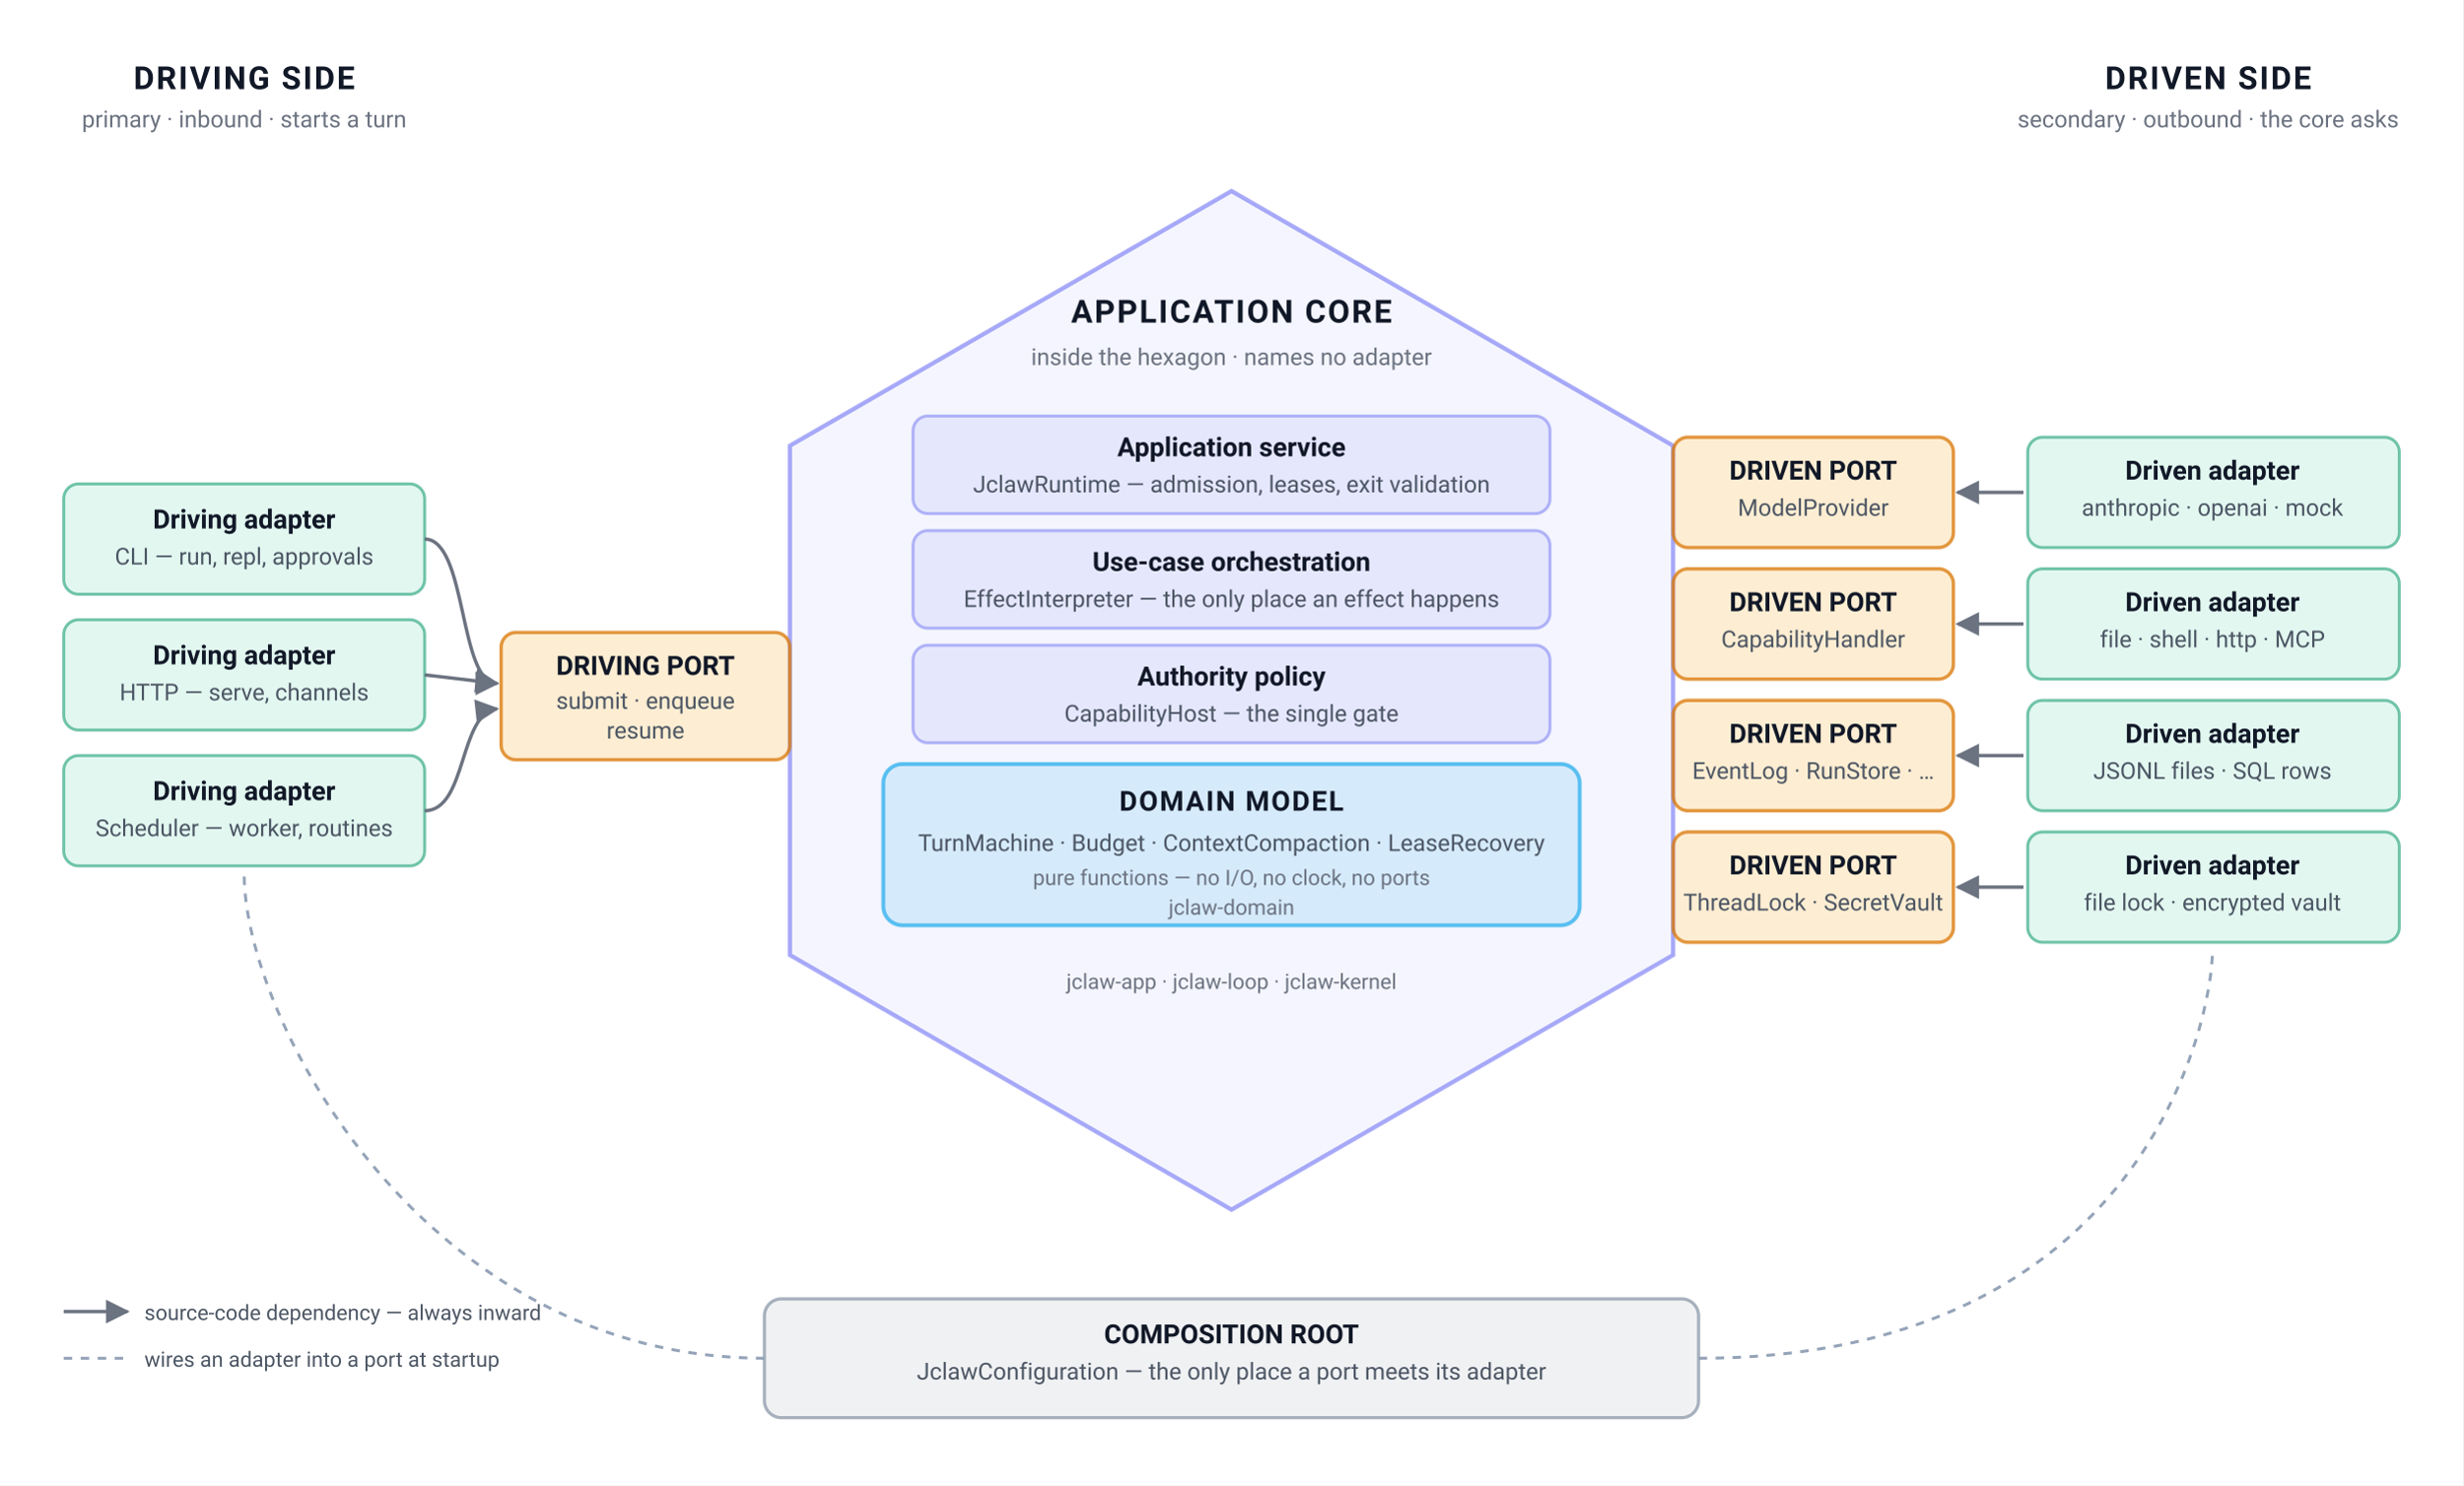
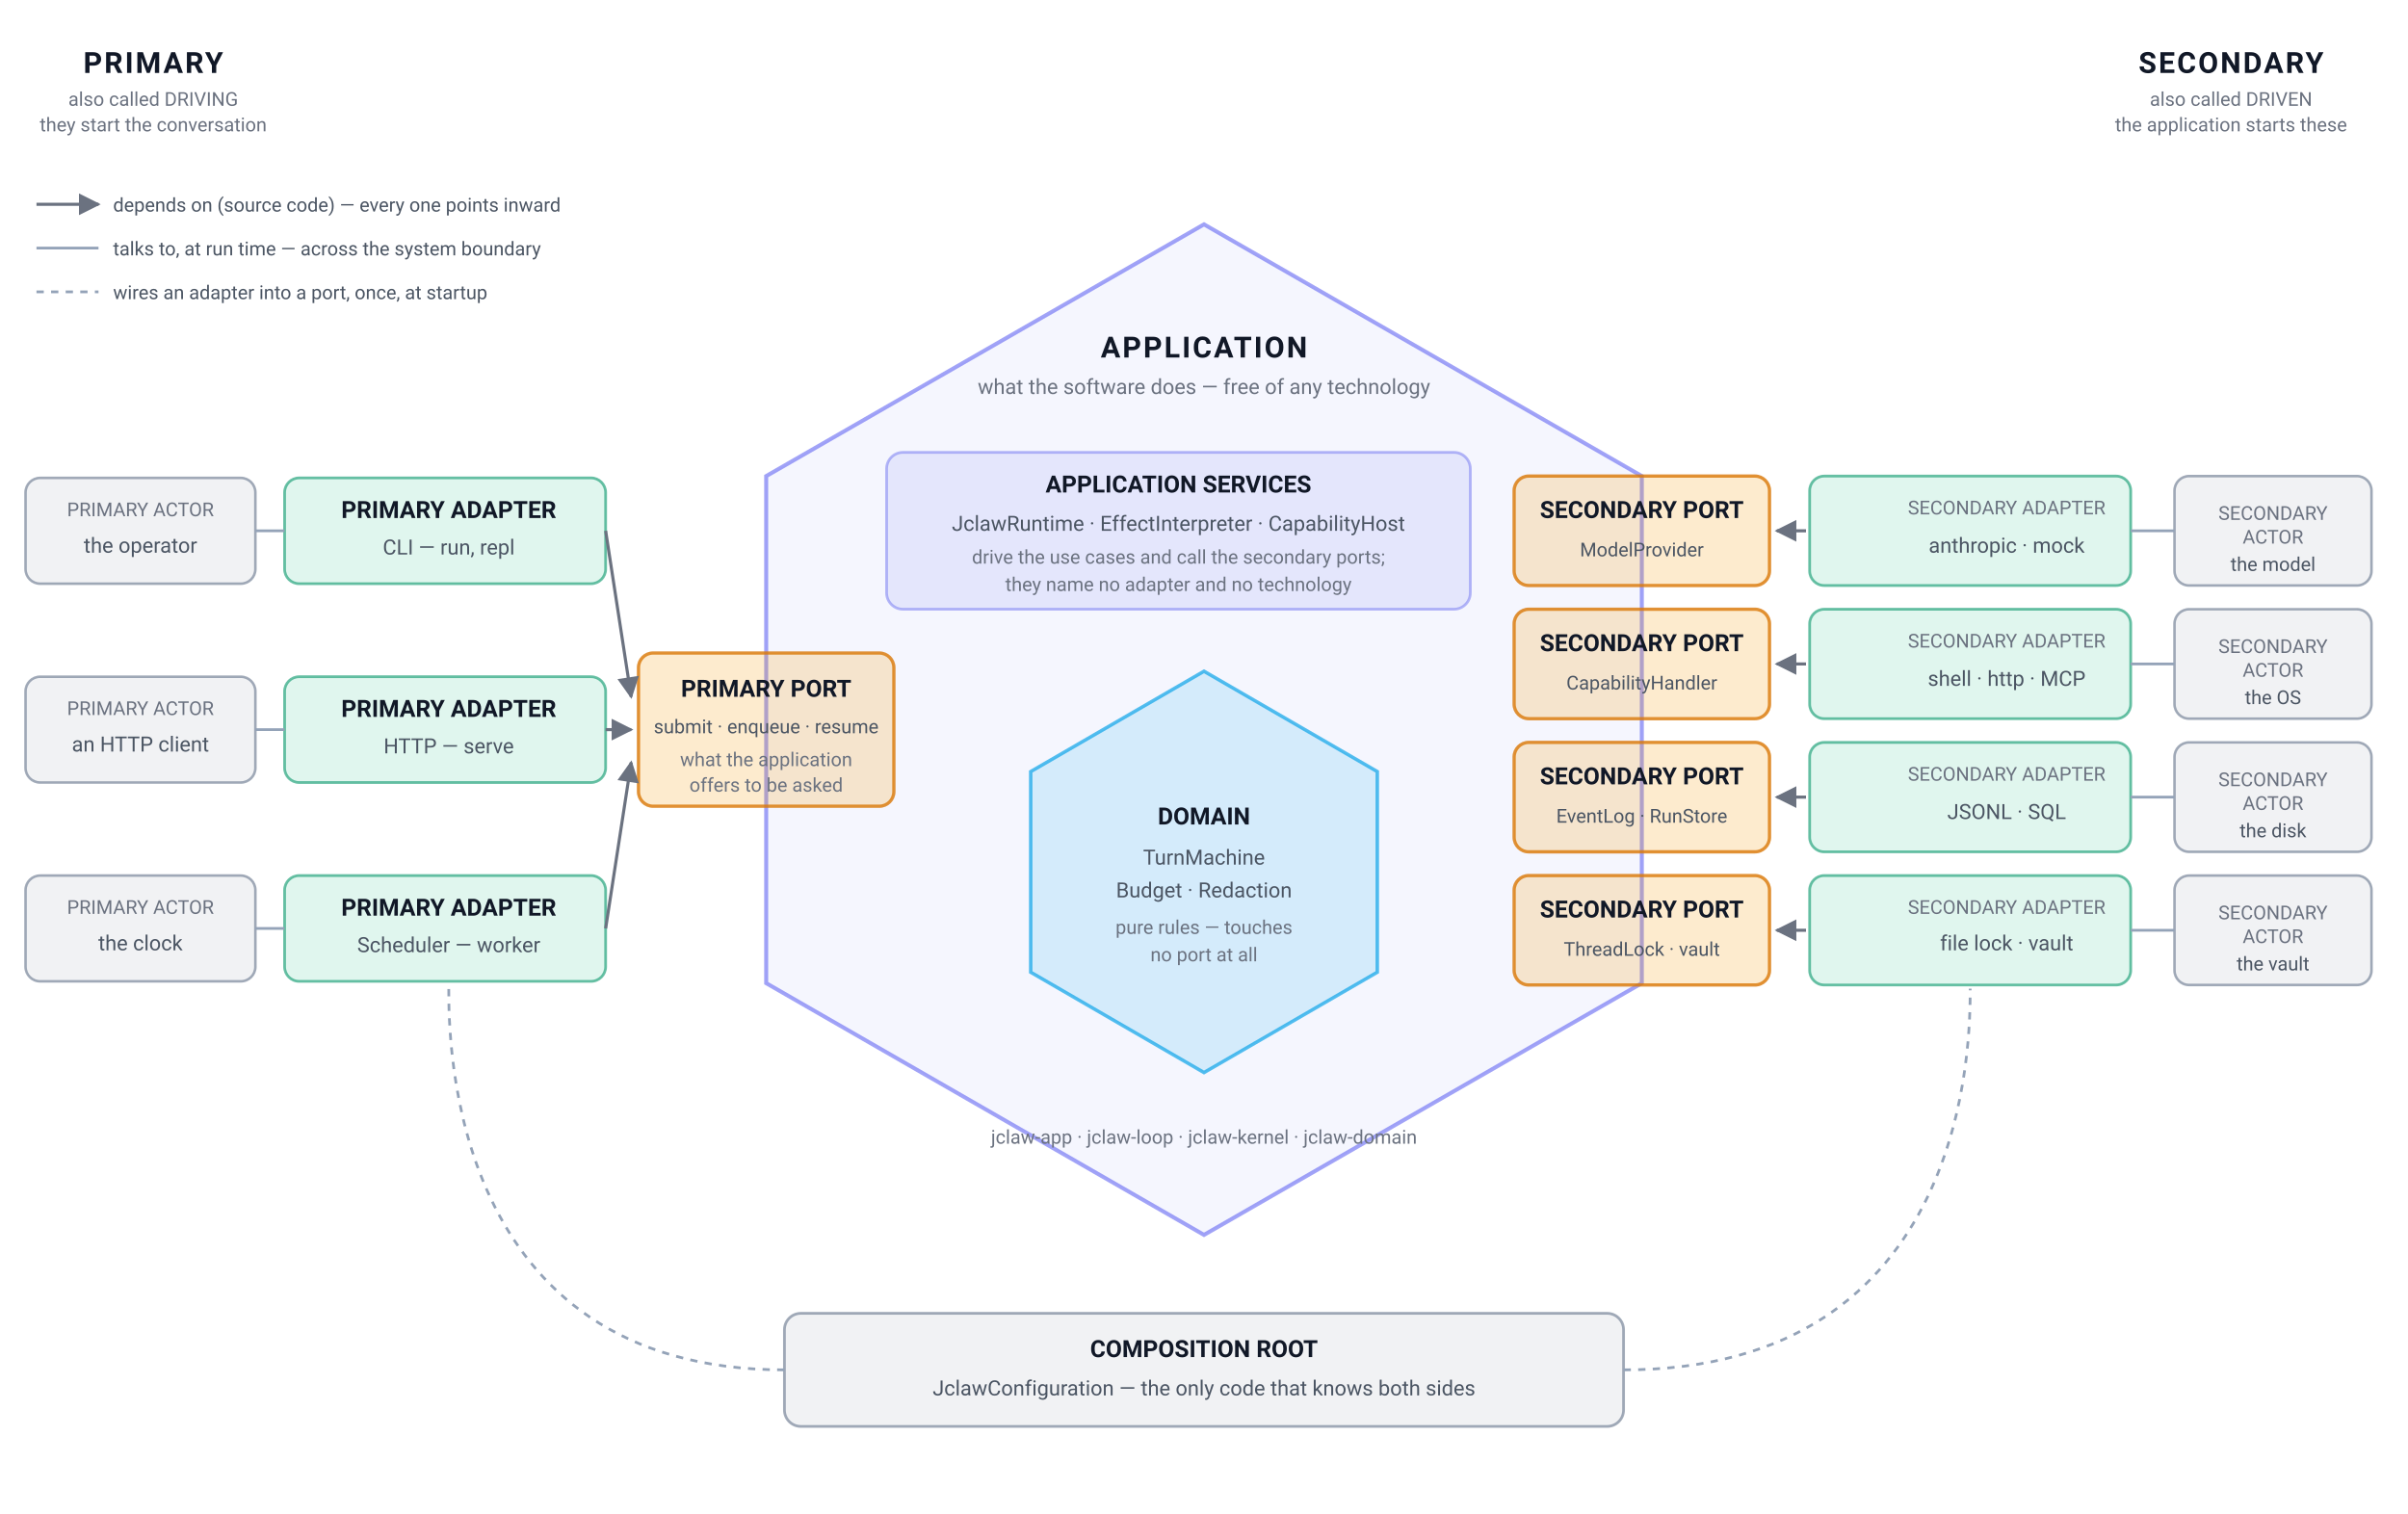
- <svg xmlns="http://www.w3.org/2000/svg" viewBox="0 0 1160 700" width="1160" height="700" role="img" aria-labelledby="title desc">
+ <svg xmlns="http://www.w3.org/2000/svg" viewBox="0 0 1320 830" width="1320" height="830" role="img" aria-labelledby="t d">
  <style>
-     .bg    { fill: #ffffff; }
-     .ink   { fill: #111827; }
-     .muted { fill: #4b5563; }
-     .faint { fill: #6b7280; }
-     .hexf  { fill: #6366f1; fill-opacity: .07; }
-     .hexs  { stroke: #6366f1; stroke-opacity: .55; }
-     .domf  { fill: #0ea5e9; fill-opacity: .13; }
-     .doms  { stroke: #0ea5e9; stroke-opacity: .65; }
-     .boxf  { fill: #6366f1; fill-opacity: .10; }
-     .boxs  { stroke: #6366f1; stroke-opacity: .45; }
-     .portf { fill: #f59e0b; fill-opacity: .18; }
-     .ports { stroke: #d97706; stroke-opacity: .75; }
-     .adaf  { fill: #10b981; fill-opacity: .12; }
-     .adas  { stroke: #059669; stroke-opacity: .55; }
-     .rootf { fill: #64748b; fill-opacity: .10; }
-     .roots { stroke: #64748b; stroke-opacity: .55; }
-     .arrow { stroke: #6b7280; }
-     .head  { fill: #6b7280; }
-     .dash  { stroke: #94a3b8; stroke-dasharray: 4 4; }
-     text   { font-family: ui-sans-serif, -apple-system, "Segoe UI", Roboto, Helvetica, Arial, sans-serif; }
-     .h     { font-size: 15px; font-weight: 700; letter-spacing: .06em; }
-     .sub   { font-size: 11px; }
-     .lbl   { font-size: 12.5px; font-weight: 600; }
-     .sml   { font-size: 11px; }
-     .tiny  { font-size: 10px; }
-     @media (prefers-color-scheme: dark) {
-       .bg    { fill: #0d1117; }
-       .ink   { fill: #e6edf3; }
-       .muted { fill: #b6c0cc; }
-       .faint { fill: #93a1b0; }
-       .arrow { stroke: #8b949e; }
-       .head  { fill: #8b949e; }
-       .dash  { stroke: #6e7681; }
-       .hexs  { stroke: #a5b4fc; }
-       .doms  { stroke: #7dd3fc; }
-       .boxs  { stroke: #a5b4fc; }
-       .ports { stroke: #fbbf24; }
-       .adas  { stroke: #6ee7b7; }
-       .roots { stroke: #94a3b8; }
+     .bg{fill:#fff} .ink{fill:#111827} .mut{fill:#4b5563} .fnt{fill:#6b7280}
+     .hexf{fill:#6366f1;fill-opacity:.06} .hexs{stroke:#6366f1;stroke-opacity:.6}
+     .domf{fill:#0ea5e9;fill-opacity:.14} .doms{stroke:#0ea5e9;stroke-opacity:.7}
+     .appf{fill:#6366f1;fill-opacity:.11} .apps{stroke:#6366f1;stroke-opacity:.45}
+     .porf{fill:#f59e0b;fill-opacity:.2}  .pors{stroke:#d97706;stroke-opacity:.8}
+     .adaf{fill:#10b981;fill-opacity:.13} .adas{stroke:#059669;stroke-opacity:.6}
+     .actf{fill:#64748b;fill-opacity:.09} .acts{stroke:#64748b;stroke-opacity:.6}
+     .dep{stroke:#6b7280} .head{fill:#6b7280} .talk{stroke:#94a3b8} .wire{stroke:#94a3b8;stroke-dasharray:4 4}
+     text{font-family:ui-sans-serif,-apple-system,"Segoe UI",Roboto,Helvetica,Arial,sans-serif}
+     .H{font-size:16px;font-weight:700;letter-spacing:.07em}
+     .R{font-size:13px;font-weight:700}
+     .N{font-size:11.5px}
+     .S{font-size:10.5px}
+     @media (prefers-color-scheme:dark){
+       .bg{fill:#0d1117} .ink{fill:#e6edf3} .mut{fill:#b6c0cc} .fnt{fill:#93a1b0}
+       .dep{stroke:#8b949e} .head{fill:#8b949e} .talk{stroke:#6e7681} .wire{stroke:#6e7681}
+       .hexs{stroke:#a5b4fc} .doms{stroke:#7dd3fc} .apps{stroke:#a5b4fc}
+       .pors{stroke:#fbbf24} .adas{stroke:#6ee7b7} .acts{stroke:#94a3b8}
    }
  </style>
  <defs>
-     <marker id="ar" viewBox="0 0 10 10" refX="9" refY="5" markerWidth="7" markerHeight="7" orient="auto-start-reverse">
-       <path class="head" d="M 0 0 L 10 5 L 0 10 z" />
+     <marker id="a" viewBox="0 0 10 10" refX="9" refY="5" markerWidth="7" markerHeight="7" orient="auto-start-reverse">
+       <path class="head" d="M0 0 L10 5 L0 10 z" />
    </marker>
  </defs>
-   <rect class="bg" x="0" y="0" width="1160" height="700" />
-   <text class="h ink" x="115" y="42" text-anchor="middle">DRIVING SIDE</text>
-   <text class="sub faint" x="115" y="60" text-anchor="middle">primary · inbound · starts a turn</text>
-   <text class="h ink" x="1040" y="42" text-anchor="middle">DRIVEN SIDE</text>
-   <text class="sub faint" x="1040" y="60" text-anchor="middle">secondary · outbound · the core asks</text>
-   <polygon class="hexf hexs" stroke-width="2" points="580,90 372,210 372,450 580,570 788,450 788,210" />
-   <text class="h ink" x="580" y="152" text-anchor="middle">APPLICATION CORE</text>
-   <text class="sub faint" x="580" y="172" text-anchor="middle">inside the hexagon · names no adapter</text>
-   <rect class="boxf boxs" x="430" y="196" width="300" height="46" rx="7" stroke-width="1.4" />
-   <text class="lbl ink" x="580" y="215" text-anchor="middle">Application service</text>
-   <text class="sml muted" x="580" y="232" text-anchor="middle">JclawRuntime — admission, leases, exit validation</text>
-   <rect class="boxf boxs" x="430" y="250" width="300" height="46" rx="7" stroke-width="1.4" />
-   <text class="lbl ink" x="580" y="269" text-anchor="middle">Use-case orchestration</text>
-   <text class="sml muted" x="580" y="286" text-anchor="middle">EffectInterpreter — the only place an effect happens</text>
-   <rect class="boxf boxs" x="430" y="304" width="300" height="46" rx="7" stroke-width="1.4" />
-   <text class="lbl ink" x="580" y="323" text-anchor="middle">Authority policy</text>
-   <text class="sml muted" x="580" y="340" text-anchor="middle">CapabilityHost — the single gate</text>
-   <rect class="domf doms" x="416" y="360" width="328" height="76" rx="9" stroke-width="1.8" />
-   <text class="h ink" x="580" y="382" text-anchor="middle" style="font-size:13px">DOMAIN MODEL</text>
-   <text class="sml muted" x="580" y="401" text-anchor="middle">TurnMachine · Budget · ContextCompaction · LeaseRecovery</text>
-   <text class="tiny faint" x="580" y="417" text-anchor="middle">pure functions — no I/O, no clock, no ports</text>
-   <text class="tiny faint" x="580" y="431" text-anchor="middle">jclaw-domain</text>
-   <text class="tiny faint" x="580" y="466" text-anchor="middle">jclaw-app · jclaw-loop · jclaw-kernel</text>
-   <rect class="portf ports" x="236" y="298" width="136" height="60" rx="7" stroke-width="1.6" />
-   <text class="lbl ink" x="304" y="318" text-anchor="middle">DRIVING PORT</text>
-   <text class="sml muted" x="304" y="334" text-anchor="middle">submit · enqueue</text>
-   <text class="sml muted" x="304" y="348" text-anchor="middle">resume</text>
-   <rect class="adaf adas" x="30" y="228" width="170" height="52" rx="7" stroke-width="1.4" />
-   <text class="lbl ink" x="115" y="249" text-anchor="middle">Driving adapter</text>
-   <text class="sml muted" x="115" y="266" text-anchor="middle">CLI — run, repl, approvals</text>
-   <rect class="adaf adas" x="30" y="292" width="170" height="52" rx="7" stroke-width="1.4" />
-   <text class="lbl ink" x="115" y="313" text-anchor="middle">Driving adapter</text>
-   <text class="sml muted" x="115" y="330" text-anchor="middle">HTTP — serve, channels</text>
-   <rect class="adaf adas" x="30" y="356" width="170" height="52" rx="7" stroke-width="1.4" />
-   <text class="lbl ink" x="115" y="377" text-anchor="middle">Driving adapter</text>
-   <text class="sml muted" x="115" y="394" text-anchor="middle">Scheduler — worker, routines</text>
-   <path fill="none" class="arrow" stroke-width="1.6" marker-end="url(#ar)" d="M 200 254 C 220 254 216 322 234 322" />
-   <path fill="none" class="arrow" stroke-width="1.6" marker-end="url(#ar)" d="M 200 318 L 234 322" />
-   <path fill="none" class="arrow" stroke-width="1.6" marker-end="url(#ar)" d="M 200 382 C 220 382 216 336 234 334" />
-   <rect class="portf ports" x="788" y="206" width="132" height="52" rx="7" stroke-width="1.6" />
-   <text class="lbl ink" x="854" y="226" text-anchor="middle">DRIVEN PORT</text>
-   <text class="sml muted" x="854" y="243" text-anchor="middle">ModelProvider</text>
-   <rect class="portf ports" x="788" y="268" width="132" height="52" rx="7" stroke-width="1.6" />
-   <text class="lbl ink" x="854" y="288" text-anchor="middle">DRIVEN PORT</text>
-   <text class="sml muted" x="854" y="305" text-anchor="middle">CapabilityHandler</text>
-   <rect class="portf ports" x="788" y="330" width="132" height="52" rx="7" stroke-width="1.6" />
-   <text class="lbl ink" x="854" y="350" text-anchor="middle">DRIVEN PORT</text>
-   <text class="sml muted" x="854" y="367" text-anchor="middle">EventLog · RunStore · …</text>
-   <rect class="portf ports" x="788" y="392" width="132" height="52" rx="7" stroke-width="1.6" />
-   <text class="lbl ink" x="854" y="412" text-anchor="middle">DRIVEN PORT</text>
-   <text class="sml muted" x="854" y="429" text-anchor="middle">ThreadLock · SecretVault</text>
-   <rect class="adaf adas" x="955" y="206" width="175" height="52" rx="7" stroke-width="1.4" />
-   <text class="lbl ink" x="1042" y="226" text-anchor="middle">Driven adapter</text>
-   <text class="sml muted" x="1042" y="243" text-anchor="middle">anthropic · openai · mock</text>
-   <rect class="adaf adas" x="955" y="268" width="175" height="52" rx="7" stroke-width="1.4" />
-   <text class="lbl ink" x="1042" y="288" text-anchor="middle">Driven adapter</text>
-   <text class="sml muted" x="1042" y="305" text-anchor="middle">file · shell · http · MCP</text>
-   <rect class="adaf adas" x="955" y="330" width="175" height="52" rx="7" stroke-width="1.4" />
-   <text class="lbl ink" x="1042" y="350" text-anchor="middle">Driven adapter</text>
-   <text class="sml muted" x="1042" y="367" text-anchor="middle">JSONL files · SQL rows</text>
-   <rect class="adaf adas" x="955" y="392" width="175" height="52" rx="7" stroke-width="1.4" />
-   <text class="lbl ink" x="1042" y="412" text-anchor="middle">Driven adapter</text>
-   <text class="sml muted" x="1042" y="429" text-anchor="middle">file lock · encrypted vault</text>
-   <path fill="none" class="arrow" stroke-width="1.6" marker-end="url(#ar)" d="M 953 232 L 922 232" />
-   <path fill="none" class="arrow" stroke-width="1.6" marker-end="url(#ar)" d="M 953 294 L 922 294" />
-   <path fill="none" class="arrow" stroke-width="1.6" marker-end="url(#ar)" d="M 953 356 L 922 356" />
-   <path fill="none" class="arrow" stroke-width="1.6" marker-end="url(#ar)" d="M 953 418 L 922 418" />
-   <rect class="rootf roots" x="360" y="612" width="440" height="56" rx="8" stroke-width="1.5" />
-   <text class="lbl ink" x="580" y="633" text-anchor="middle">COMPOSITION ROOT</text>
-   <text class="sml muted" x="580" y="650" text-anchor="middle">JclawConfiguration — the only place a port meets its adapter</text>
-   <path fill="none" class="dash" stroke-width="1.4" d="M 360 640 C 200 640 115 480 115 412" />
-   <path fill="none" class="dash" stroke-width="1.4" d="M 800 640 C 1010 640 1042 480 1042 448" />
-   <g transform="translate(30, 610)">
-     <path fill="none" class="arrow" stroke-width="1.6" marker-end="url(#ar)" d="M 0 8 L 30 8" />
-     <text class="tiny muted" x="38" y="12">source-code dependency — always inward</text>
-     <path fill="none" class="dash" stroke-width="1.4" d="M 0 30 L 30 30" />
-     <text class="tiny muted" x="38" y="34">wires an adapter into a port at startup</text>
+   <rect class="bg" x="0" y="0" width="1320" height="830" />
+   <text class="H ink" x="84" y="40" text-anchor="middle">PRIMARY</text>
+   <text class="S fnt" x="84" y="58" text-anchor="middle">also called DRIVING</text>
+   <text class="S fnt" x="84" y="72" text-anchor="middle">they start the conversation</text>
+   <text class="H ink" x="1223" y="40" text-anchor="middle">SECONDARY</text>
+   <text class="S fnt" x="1223" y="58" text-anchor="middle">also called DRIVEN</text>
+   <text class="S fnt" x="1223" y="72" text-anchor="middle">the application starts these</text>
+   <polygon class="hexf hexs" stroke-width="2.2" points="660,123 420,261 420,539 660,677 900,539 900,261" />
+   <text class="H ink" x="660" y="196" text-anchor="middle">APPLICATION</text>
+   <text class="N fnt" x="660" y="216" text-anchor="middle">what the software does — free of any technology</text>
+   <rect class="appf apps" x="486" y="248" width="320" height="86" rx="9" stroke-width="1.5" />
+   <text class="R ink" x="646" y="270" text-anchor="middle">APPLICATION SERVICES</text>
+   <text class="N mut" x="646" y="291" text-anchor="middle">JclawRuntime · EffectInterpreter · CapabilityHost</text>
+   <text class="S fnt" x="646" y="309" text-anchor="middle">drive the use cases and call the secondary ports;</text>
+   <text class="S fnt" x="646" y="324" text-anchor="middle">they name no adapter and no technology</text>
+   <polygon class="domf doms" stroke-width="1.9" points="660,368 565,423 565,533 660,588 755,533 755,423" />
+   <text class="R ink" x="660" y="452" text-anchor="middle">DOMAIN</text>
+   <text class="N mut" x="660" y="474" text-anchor="middle">TurnMachine</text>
+   <text class="N mut" x="660" y="492" text-anchor="middle">Budget · Redaction</text>
+   <text class="S fnt" x="660" y="512" text-anchor="middle">pure rules — touches</text>
+   <text class="S fnt" x="660" y="527" text-anchor="middle">no port at all</text>
+   <text class="S fnt" x="660" y="627" text-anchor="middle">jclaw-app · jclaw-loop · jclaw-kernel · jclaw-domain</text>
+   <rect class="porf pors" x="350" y="358" width="140" height="84" rx="8" stroke-width="1.8" />
+   <text class="R ink" x="420" y="382" text-anchor="middle">PRIMARY PORT</text>
+   <text class="S mut" x="420" y="402" text-anchor="middle">submit · enqueue · resume</text>
+   <text class="S fnt" x="420" y="420" text-anchor="middle">what the application</text>
+   <text class="S fnt" x="420" y="434" text-anchor="middle">offers to be asked</text>
+   <rect class="adaf adas" x="156" y="262" width="176" height="58" rx="8" stroke-width="1.5" />
+   <text class="R ink" x="246" y="284" text-anchor="middle">PRIMARY ADAPTER</text>
+   <text class="N mut" x="246" y="304" text-anchor="middle">CLI — run, repl</text>
+   <rect class="adaf adas" x="156" y="371" width="176" height="58" rx="8" stroke-width="1.5" />
+   <text class="R ink" x="246" y="393" text-anchor="middle">PRIMARY ADAPTER</text>
+   <text class="N mut" x="246" y="413" text-anchor="middle">HTTP — serve</text>
+   <rect class="adaf adas" x="156" y="480" width="176" height="58" rx="8" stroke-width="1.5" />
+   <text class="R ink" x="246" y="502" text-anchor="middle">PRIMARY ADAPTER</text>
+   <text class="N mut" x="246" y="522" text-anchor="middle">Scheduler — worker</text>
+   <rect class="actf acts" x="14" y="262" width="126" height="58" rx="8" stroke-width="1.4" />
+   <text class="S fnt" x="77" y="283" text-anchor="middle">PRIMARY ACTOR</text>
+   <text class="N mut" x="77" y="303" text-anchor="middle">the operator</text>
+   <rect class="actf acts" x="14" y="371" width="126" height="58" rx="8" stroke-width="1.4" />
+   <text class="S fnt" x="77" y="392" text-anchor="middle">PRIMARY ACTOR</text>
+   <text class="N mut" x="77" y="412" text-anchor="middle">an HTTP client</text>
+   <rect class="actf acts" x="14" y="480" width="126" height="58" rx="8" stroke-width="1.4" />
+   <text class="S fnt" x="77" y="501" text-anchor="middle">PRIMARY ACTOR</text>
+   <text class="N mut" x="77" y="521" text-anchor="middle">the clock</text>
+   <line class="talk" x1="140" y1="291" x2="156" y2="291" stroke-width="1.5" />
+   <line class="talk" x1="140" y1="400" x2="156" y2="400" stroke-width="1.5" />
+   <line class="talk" x1="140" y1="509" x2="156" y2="509" stroke-width="1.5" />
+   <path class="dep" fill="none" stroke-width="1.7" marker-end="url(#a)" d="M 332 291 L 346 382" />
+   <path class="dep" fill="none" stroke-width="1.7" marker-end="url(#a)" d="M 332 400 L 346 400" />
+   <path class="dep" fill="none" stroke-width="1.7" marker-end="url(#a)" d="M 332 509 L 346 418" />
+   <g>
+     <rect class="porf pors" x="830" y="261" width="140" height="60" rx="8" stroke-width="1.8" />
+     <text class="R ink" x="900" y="284" text-anchor="middle">SECONDARY PORT</text>
+     <text class="S mut" x="900" y="305" text-anchor="middle">ModelProvider</text>
+     <rect class="porf pors" x="830" y="334" width="140" height="60" rx="8" stroke-width="1.8" />
+     <text class="R ink" x="900" y="357" text-anchor="middle">SECONDARY PORT</text>
+     <text class="S mut" x="900" y="378" text-anchor="middle">CapabilityHandler</text>
+     <rect class="porf pors" x="830" y="407" width="140" height="60" rx="8" stroke-width="1.8" />
+     <text class="R ink" x="900" y="430" text-anchor="middle">SECONDARY PORT</text>
+     <text class="S mut" x="900" y="451" text-anchor="middle">EventLog · RunStore</text>
+     <rect class="porf pors" x="830" y="480" width="140" height="60" rx="8" stroke-width="1.8" />
+     <text class="R ink" x="900" y="503" text-anchor="middle">SECONDARY PORT</text>
+     <text class="S mut" x="900" y="524" text-anchor="middle">ThreadLock · vault</text>
+   </g>
+   <rect class="adaf adas" x="992" y="261" width="176" height="60" rx="8" stroke-width="1.5" />
+   <text class="S fnt" x="1100" y="282" text-anchor="middle">SECONDARY ADAPTER</text>
+   <text class="N mut" x="1100" y="303" text-anchor="middle">anthropic · mock</text>
+   <rect class="adaf adas" x="992" y="334" width="176" height="60" rx="8" stroke-width="1.5" />
+   <text class="S fnt" x="1100" y="355" text-anchor="middle">SECONDARY ADAPTER</text>
+   <text class="N mut" x="1100" y="376" text-anchor="middle">shell · http · MCP</text>
+   <rect class="adaf adas" x="992" y="407" width="176" height="60" rx="8" stroke-width="1.5" />
+   <text class="S fnt" x="1100" y="428" text-anchor="middle">SECONDARY ADAPTER</text>
+   <text class="N mut" x="1100" y="449" text-anchor="middle">JSONL · SQL</text>
+   <rect class="adaf adas" x="992" y="480" width="176" height="60" rx="8" stroke-width="1.5" />
+   <text class="S fnt" x="1100" y="501" text-anchor="middle">SECONDARY ADAPTER</text>
+   <text class="N mut" x="1100" y="521" text-anchor="middle">file lock · vault</text>
+   <rect class="actf acts" x="1192" y="261" width="108" height="60" rx="8" stroke-width="1.4" />
+   <text class="S fnt" x="1246" y="285" text-anchor="middle">SECONDARY</text>
+   <text class="S fnt" x="1246" y="298" text-anchor="middle">ACTOR</text>
+   <text class="S mut" x="1246" y="313" text-anchor="middle">the model</text>
+   <rect class="actf acts" x="1192" y="334" width="108" height="60" rx="8" stroke-width="1.4" />
+   <text class="S fnt" x="1246" y="358" text-anchor="middle">SECONDARY</text>
+   <text class="S fnt" x="1246" y="371" text-anchor="middle">ACTOR</text>
+   <text class="S mut" x="1246" y="386" text-anchor="middle">the OS</text>
+   <rect class="actf acts" x="1192" y="407" width="108" height="60" rx="8" stroke-width="1.4" />
+   <text class="S fnt" x="1246" y="431" text-anchor="middle">SECONDARY</text>
+   <text class="S fnt" x="1246" y="444" text-anchor="middle">ACTOR</text>
+   <text class="S mut" x="1246" y="459" text-anchor="middle">the disk</text>
+   <rect class="actf acts" x="1192" y="480" width="108" height="60" rx="8" stroke-width="1.4" />
+   <text class="S fnt" x="1246" y="504" text-anchor="middle">SECONDARY</text>
+   <text class="S fnt" x="1246" y="517" text-anchor="middle">ACTOR</text>
+   <text class="S mut" x="1246" y="532" text-anchor="middle">the vault</text>
+   <path class="dep" fill="none" stroke-width="1.7" marker-end="url(#a)" d="M 990 291 L 974 291" />
+   <path class="dep" fill="none" stroke-width="1.7" marker-end="url(#a)" d="M 990 364 L 974 364" />
+   <path class="dep" fill="none" stroke-width="1.7" marker-end="url(#a)" d="M 990 437 L 974 437" />
+   <path class="dep" fill="none" stroke-width="1.7" marker-end="url(#a)" d="M 990 510 L 974 510" />
+   <line class="talk" x1="1168" y1="291" x2="1192" y2="291" stroke-width="1.5" />
+   <line class="talk" x1="1168" y1="364" x2="1192" y2="364" stroke-width="1.5" />
+   <line class="talk" x1="1168" y1="437" x2="1192" y2="437" stroke-width="1.5" />
+   <line class="talk" x1="1168" y1="510" x2="1192" y2="510" stroke-width="1.5" />
+   <rect class="actf acts" x="430" y="720" width="460" height="62" rx="9" stroke-width="1.5" />
+   <text class="R ink" x="660" y="744" text-anchor="middle">COMPOSITION ROOT</text>
+   <text class="N mut" x="660" y="765" text-anchor="middle">JclawConfiguration — the only code that knows both sides</text>
+   <path class="wire" fill="none" stroke-width="1.5" d="M 430 751 C 246 751 246 570 246 542" />
+   <path class="wire" fill="none" stroke-width="1.5" d="M 890 751 C 1080 751 1080 570 1080 542" />
+   <g transform="translate(20,104)">
+     <path class="dep" fill="none" stroke-width="1.7" marker-end="url(#a)" d="M0 8 L34 8" />
+     <text class="S mut" x="42" y="12">depends on (source code) — every one points inward</text>
+     <line class="talk" x1="0" y1="32" x2="34" y2="32" stroke-width="1.5" />
+     <text class="S mut" x="42" y="36">talks to, at run time — across the system boundary</text>
+     <path class="wire" fill="none" stroke-width="1.5" d="M0 56 L34 56" />
+     <text class="S mut" x="42" y="60">wires an adapter into a port, once, at startup</text>
  </g>
</svg>
